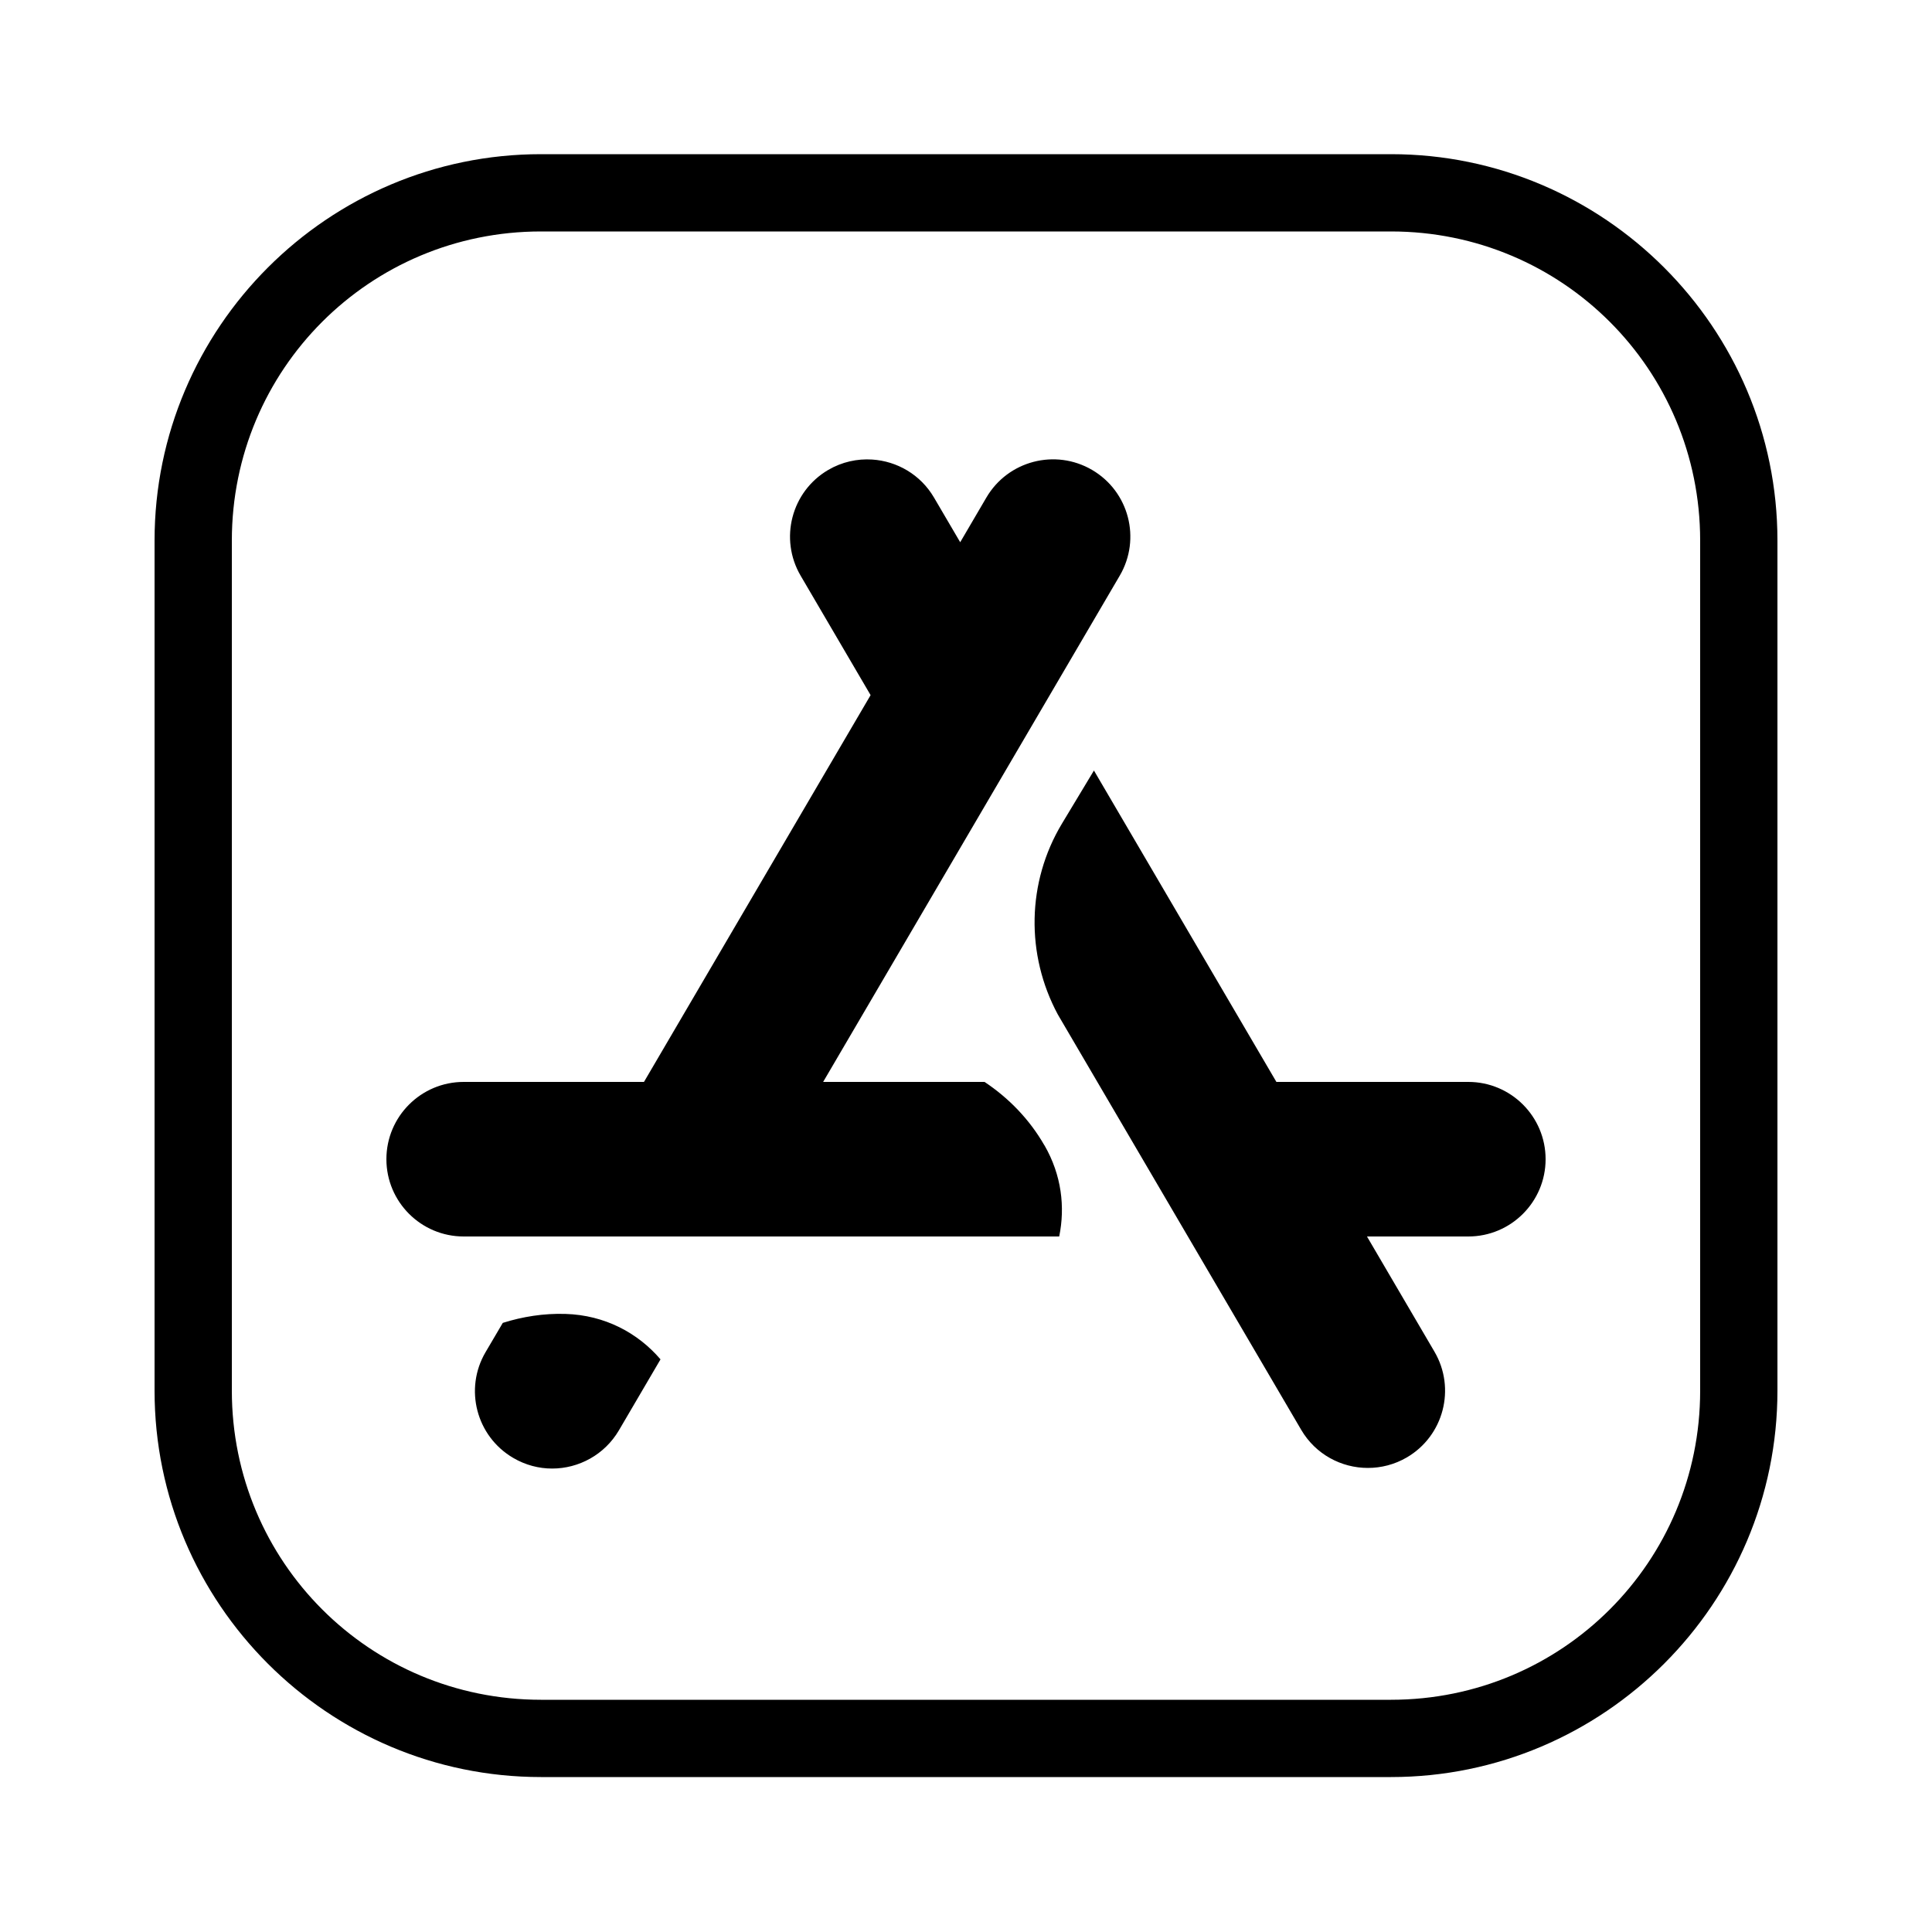
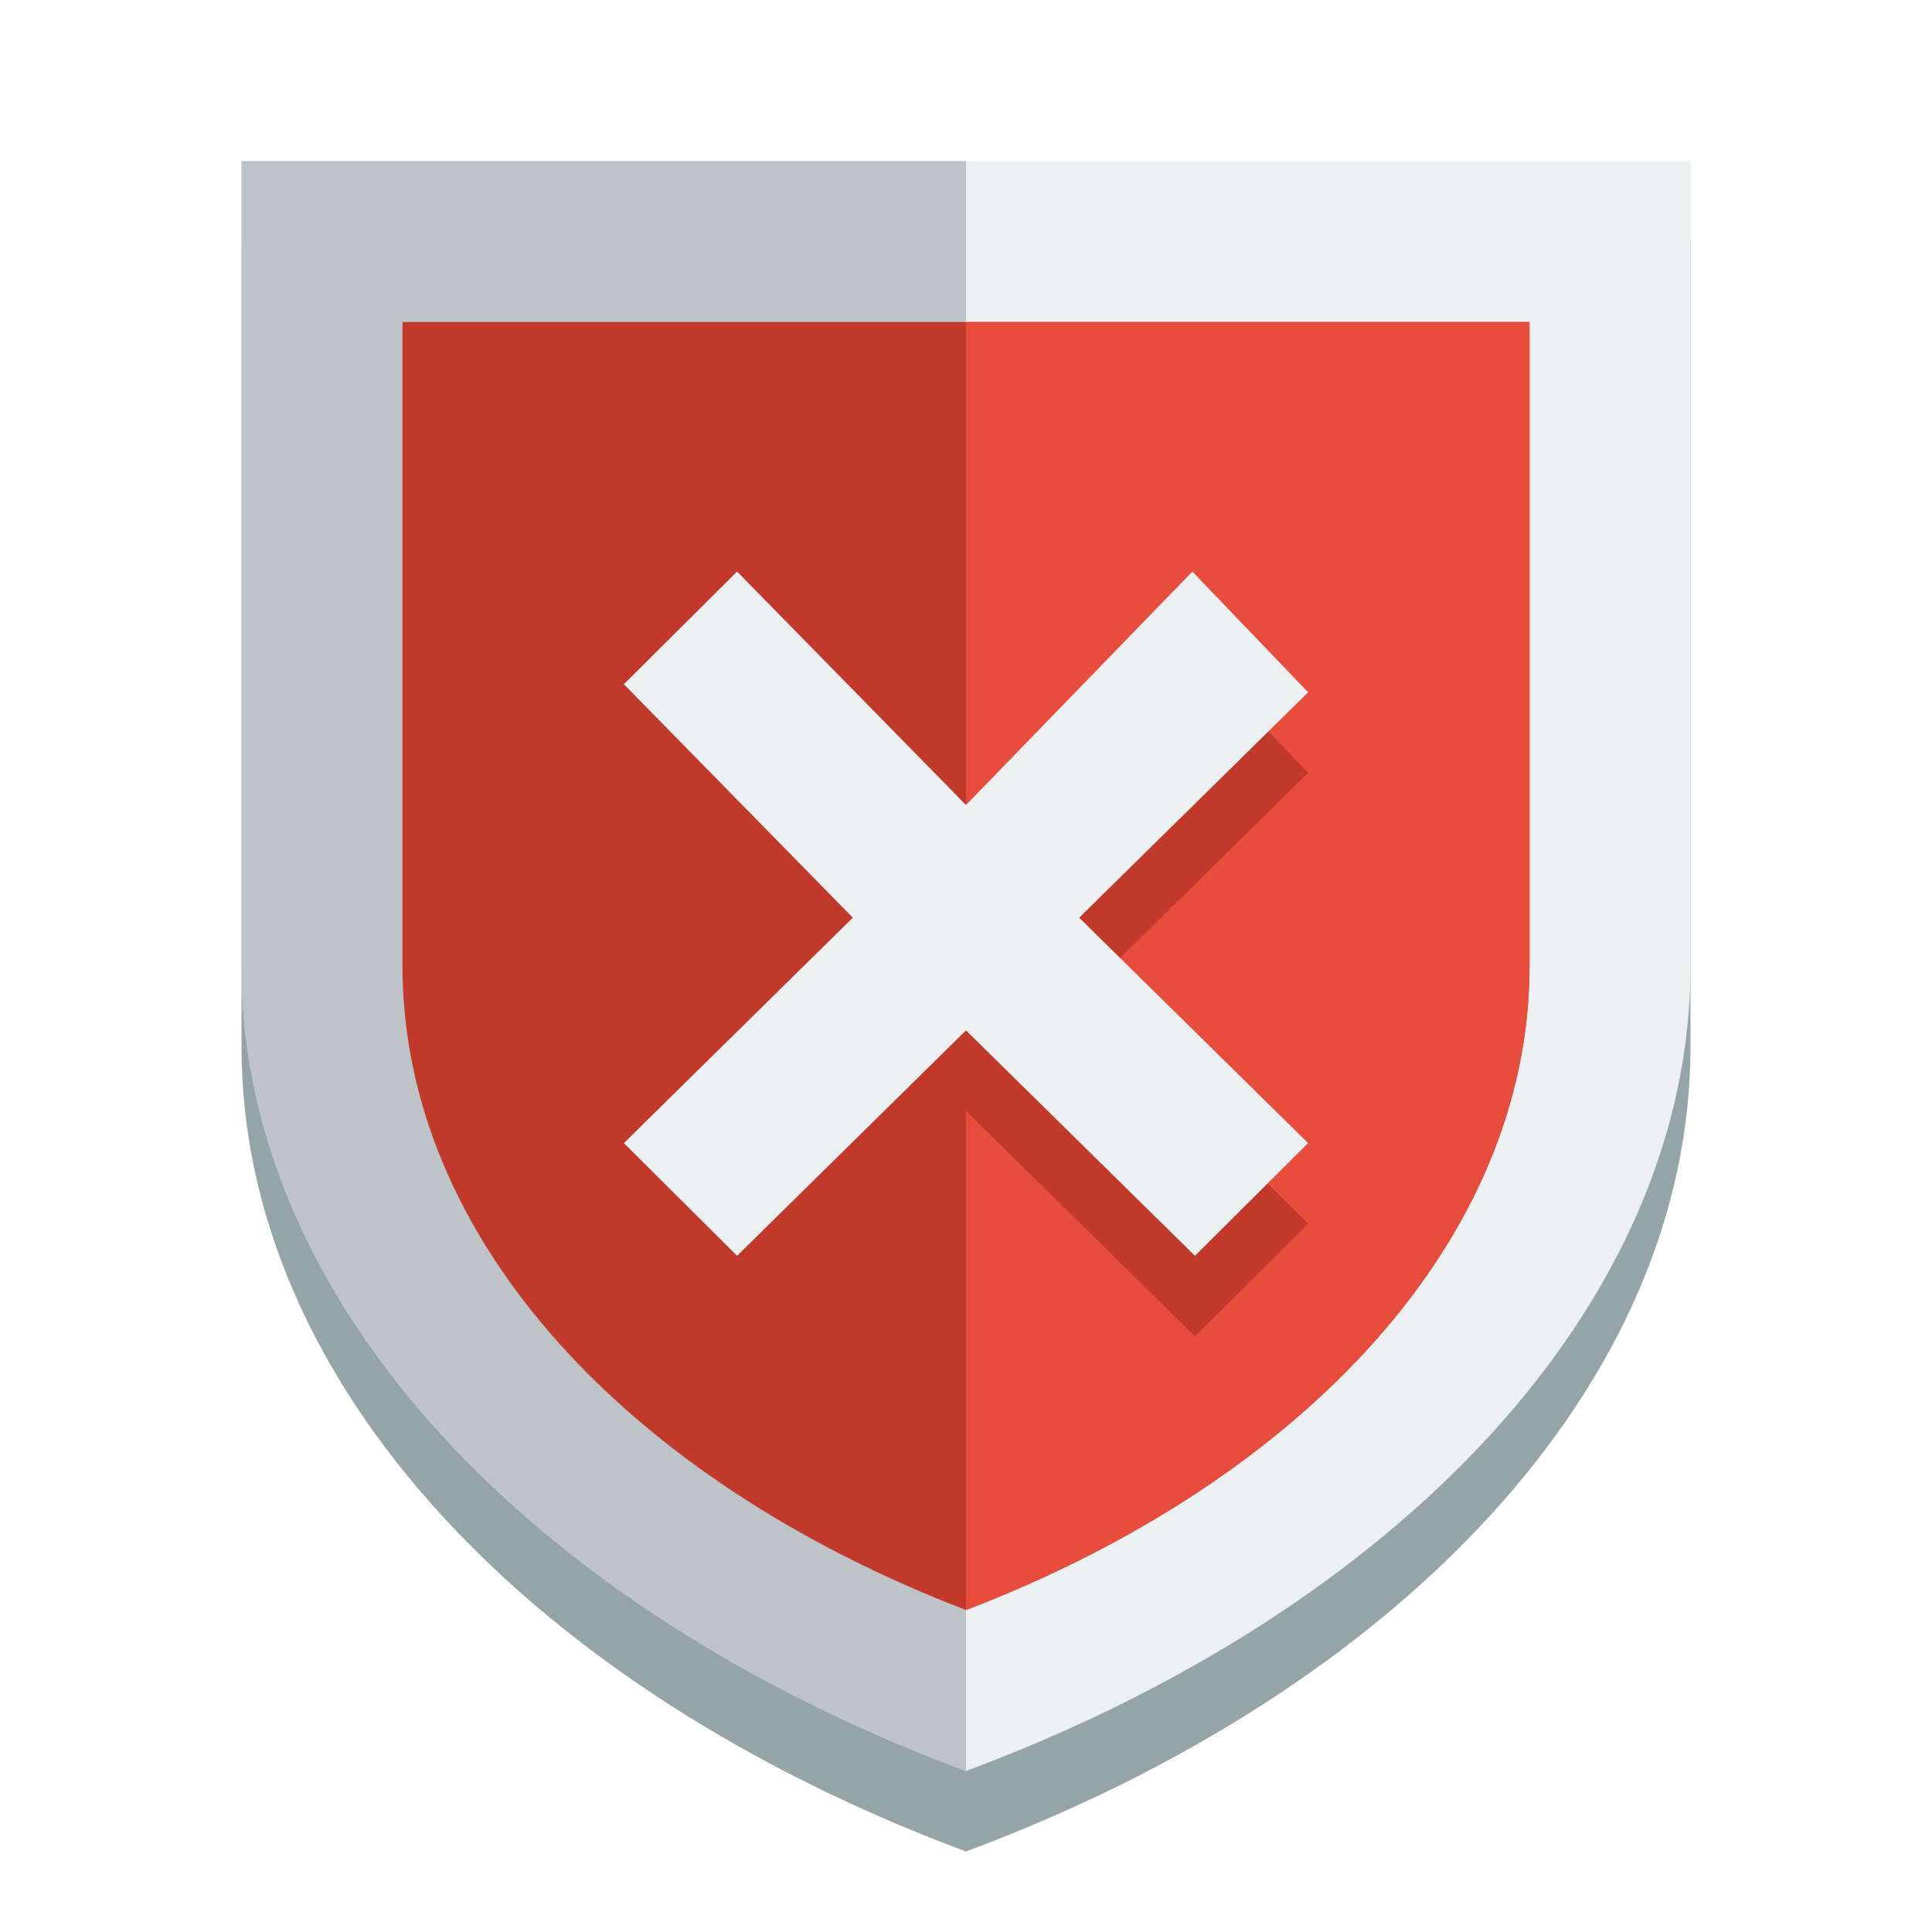
- <svg xmlns="http://www.w3.org/2000/svg" fill="#000000" viewBox="0 0 50 50" width="50px" height="50px">
-   <path d="M 14 3.99 C 8.489 3.99 4 8.479 4 13.99 L 4 35.99 C 4 41.502 8.489 45.99 14 45.99 L 36 45.99 C 41.511 45.99 46 41.502 46 35.99 L 46 13.99 C 46 8.479 41.511 3.99 36 3.99 L 14 3.99 z M 14 5.99 L 36 5.99 C 40.431 5.99 44 9.56 44 13.99 L 44 35.99 C 44 40.421 40.431 43.99 36 43.99 L 14 43.99 C 9.569 43.99 6 40.421 6 35.99 L 6 13.99 C 6 9.56 9.569 5.99 14 5.99 z M 22.572 11.893 C 22.188 11.868 21.791 11.953 21.434 12.162 C 20.481 12.721 20.162 13.947 20.721 14.9 L 22.531 17.99 L 16.666 28 L 12 28 C 10.896 28 10 28.896 10 30 C 10 31.104 10.896 32 12 32 L 27.412 32 C 27.569 31.237 27.473 30.41 27.033 29.645 L 27.029 29.641 C 26.642 28.967 26.105 28.416 25.48 28 L 21.303 28 L 28.979 14.898 C 29.537 13.945 29.217 12.72 28.264 12.162 C 27.31 11.604 26.085 11.924 25.527 12.877 L 24.85 14.033 L 24.172 12.877 C 23.823 12.281 23.213 11.934 22.572 11.893 z M 28.311 19.941 L 27.484 21.314 C 26.572 22.83 26.543 24.707 27.377 26.256 L 33.674 37.002 C 34.046 37.638 34.713 37.99 35.4 37.99 C 35.743 37.99 36.092 37.903 36.41 37.717 C 37.363 37.159 37.682 35.933 37.123 34.98 L 35.377 32 L 38 32 C 39.104 32 40 31.104 40 30 C 40 28.896 39.104 28 38 28 L 33.033 28 L 28.311 19.941 z M 14.625 34.004 C 14.068 33.988 13.527 34.074 13.012 34.236 L 12.566 34.994 C 12.007 35.946 12.328 37.172 13.281 37.73 C 13.599 37.917 13.946 38.006 14.289 38.006 C 14.976 38.006 15.645 37.651 16.018 37.016 L 17.094 35.18 C 16.509 34.497 15.654 34.034 14.631 34.004 L 14.625 34.004 z" />
+ <svg xmlns="http://www.w3.org/2000/svg" height="24" version="1.1" width="24">
+   <g transform="translate(0 -1028.4)">
+     <path d="m3 1031.4v10c0 4.2 3.632 8 9 10 5.368-2 9-5.8 9-10v-10h-18z" fill="#95a5a6" />
+     <path d="m3 1030.4v10c0 4.2 3.632 8 9 10 5.368-2 9-5.8 9-10v-10h-18z" fill="#ecf0f1" />
+     <path d="m3 1030.4v10c0 4.2 3.632 8 9 10v-20h-9z" fill="#bdc3c7" />
+     <path d="m5 1032.4v8c0 3.4 2.825 6.4 7 8 4.175-1.6 7-4.6 7-8v-8h-14z" fill="#c0392b" />
+     <path d="m12 1032.4v16c4.175-1.6 7-4.6 7-8v-8h-7z" fill="#e74c3c" />
+     <path d="m9.156 1036.5-1.406 1.4 2.844 2.9-2.844 2.8 1.406 1.4 2.844-2.8 2.844 2.8 1.406-1.4-2.844-2.8 2.844-2.8-1.438-1.5-2.812 2.9-2.844-2.9z" fill="#c0392b" />
+     <path d="m9.156 1035.5-1.406 1.4 2.844 2.9-2.844 2.8 1.406 1.4 2.844-2.8 2.844 2.8 1.406-1.4-2.844-2.8 2.844-2.8-1.438-1.5-2.812 2.9-2.844-2.9z" fill="#ecf0f1" />
+   </g>
</svg>
